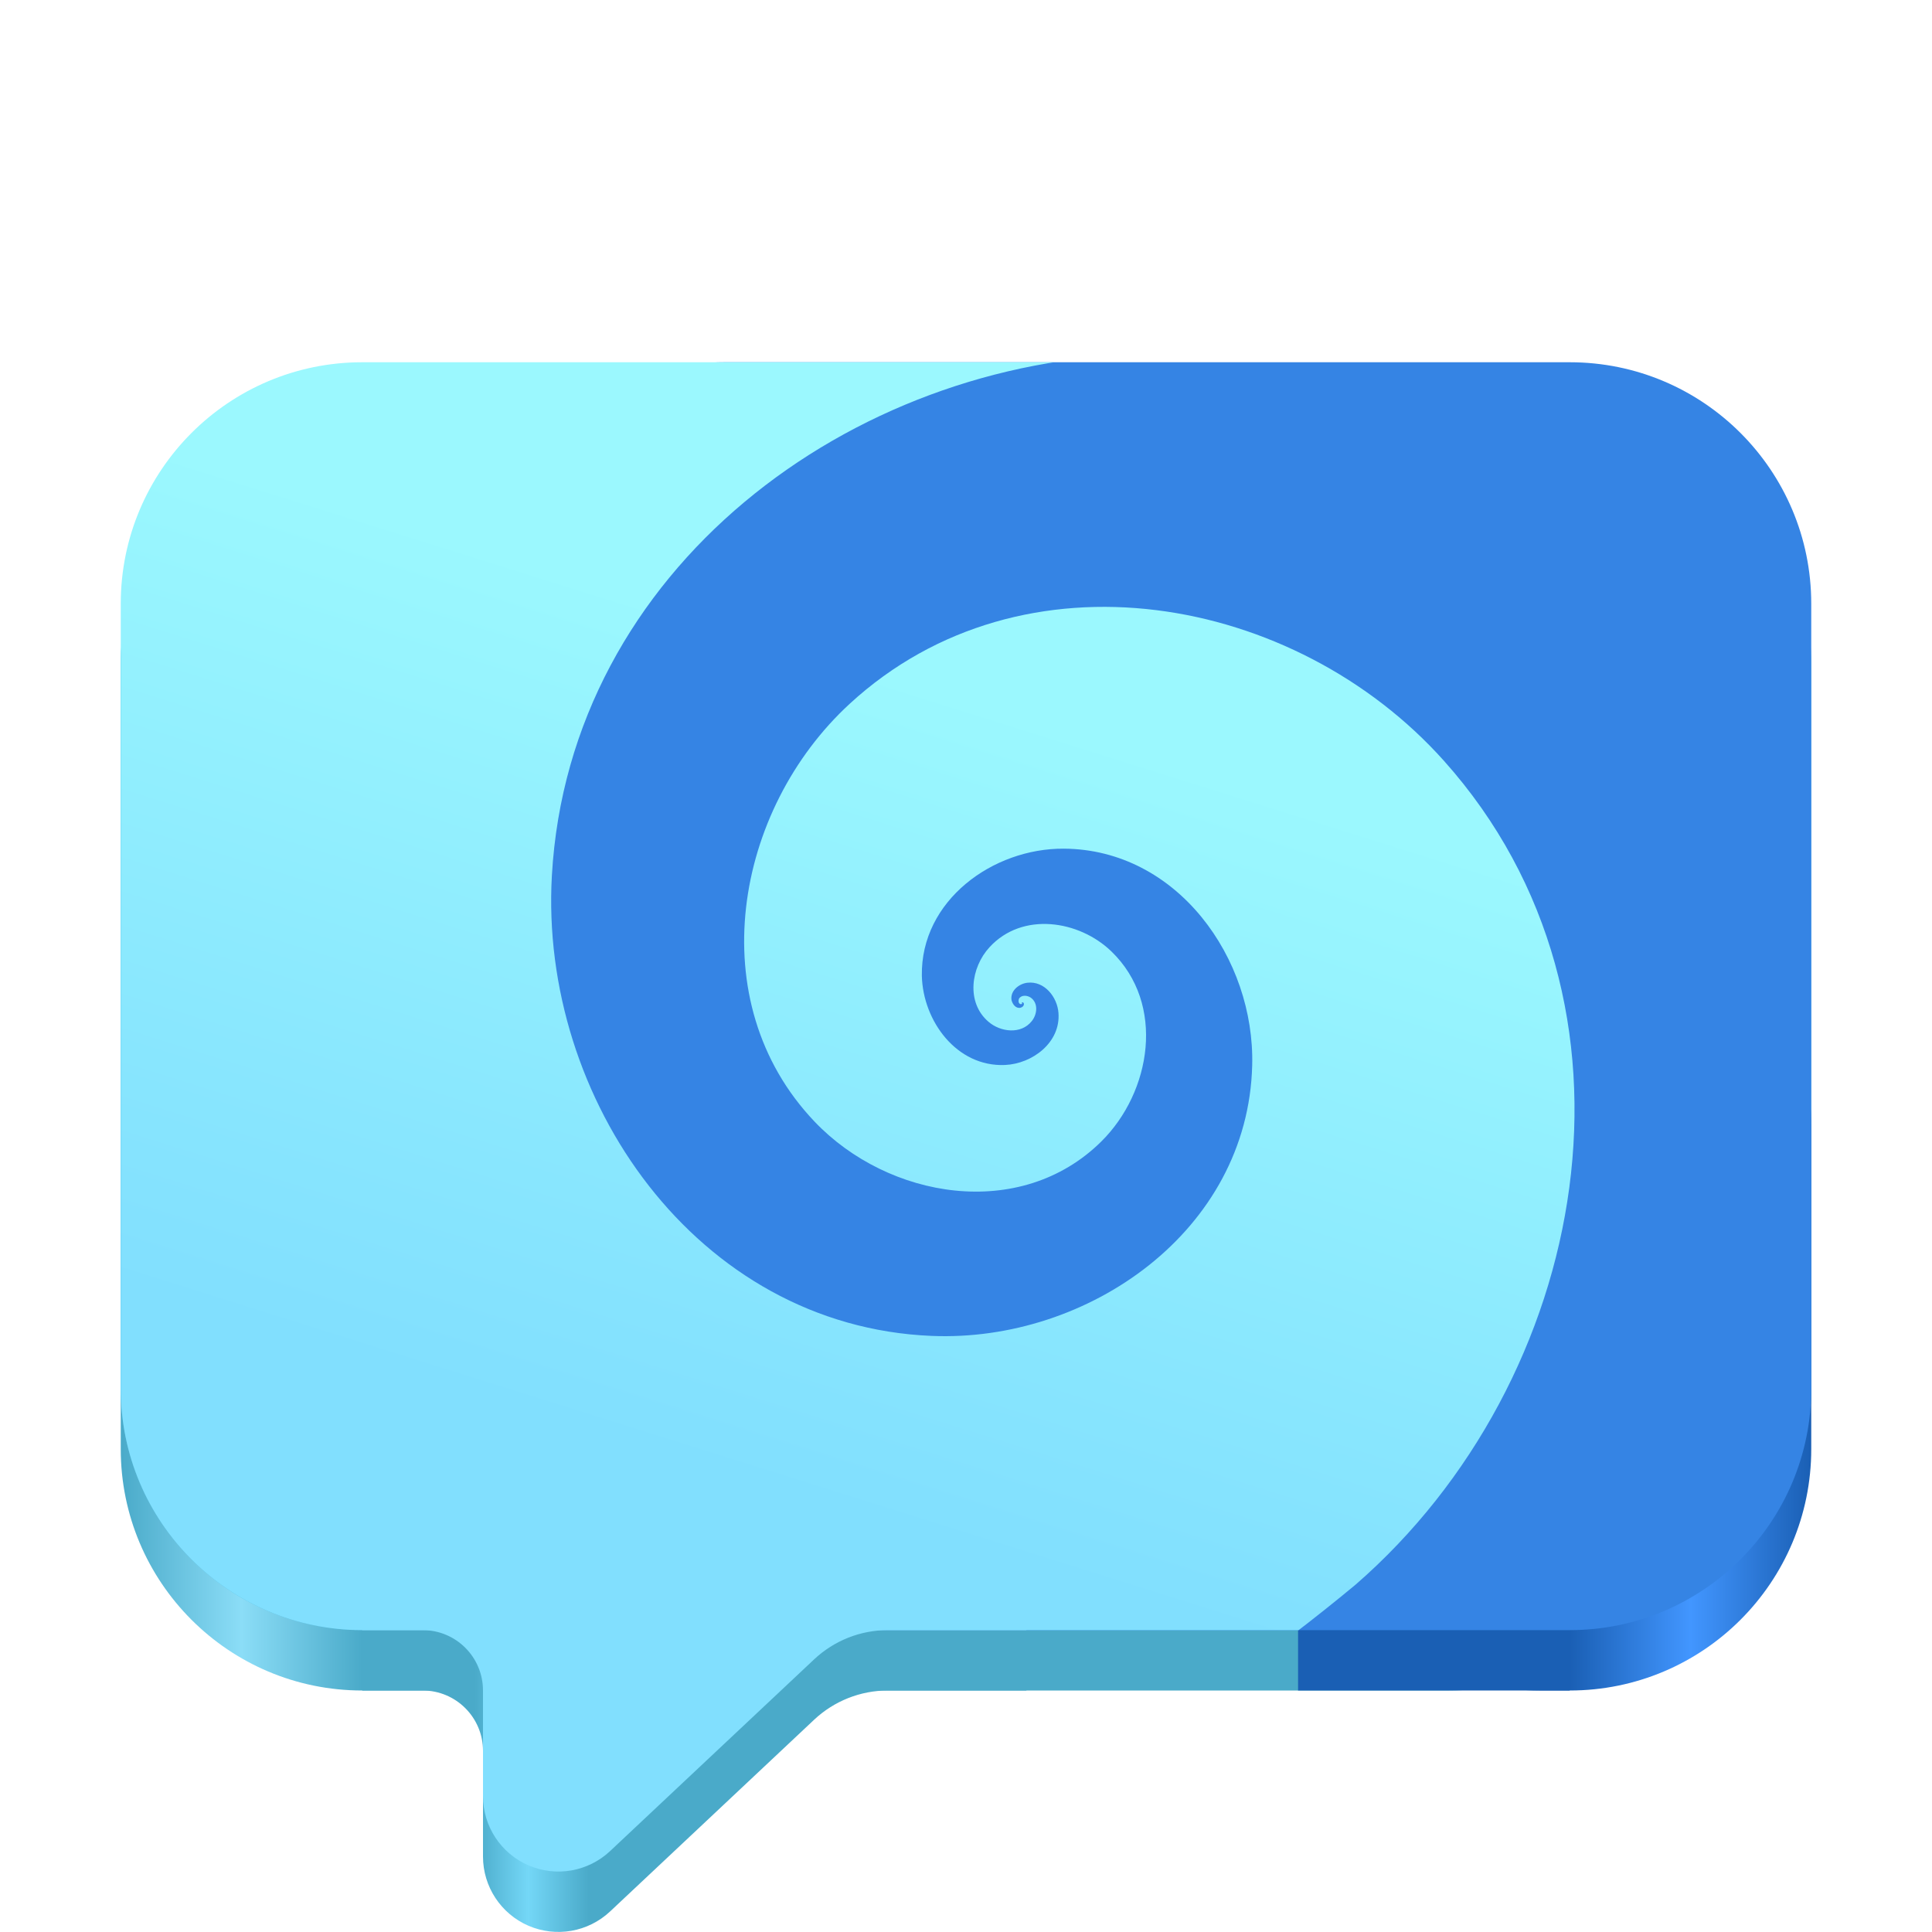
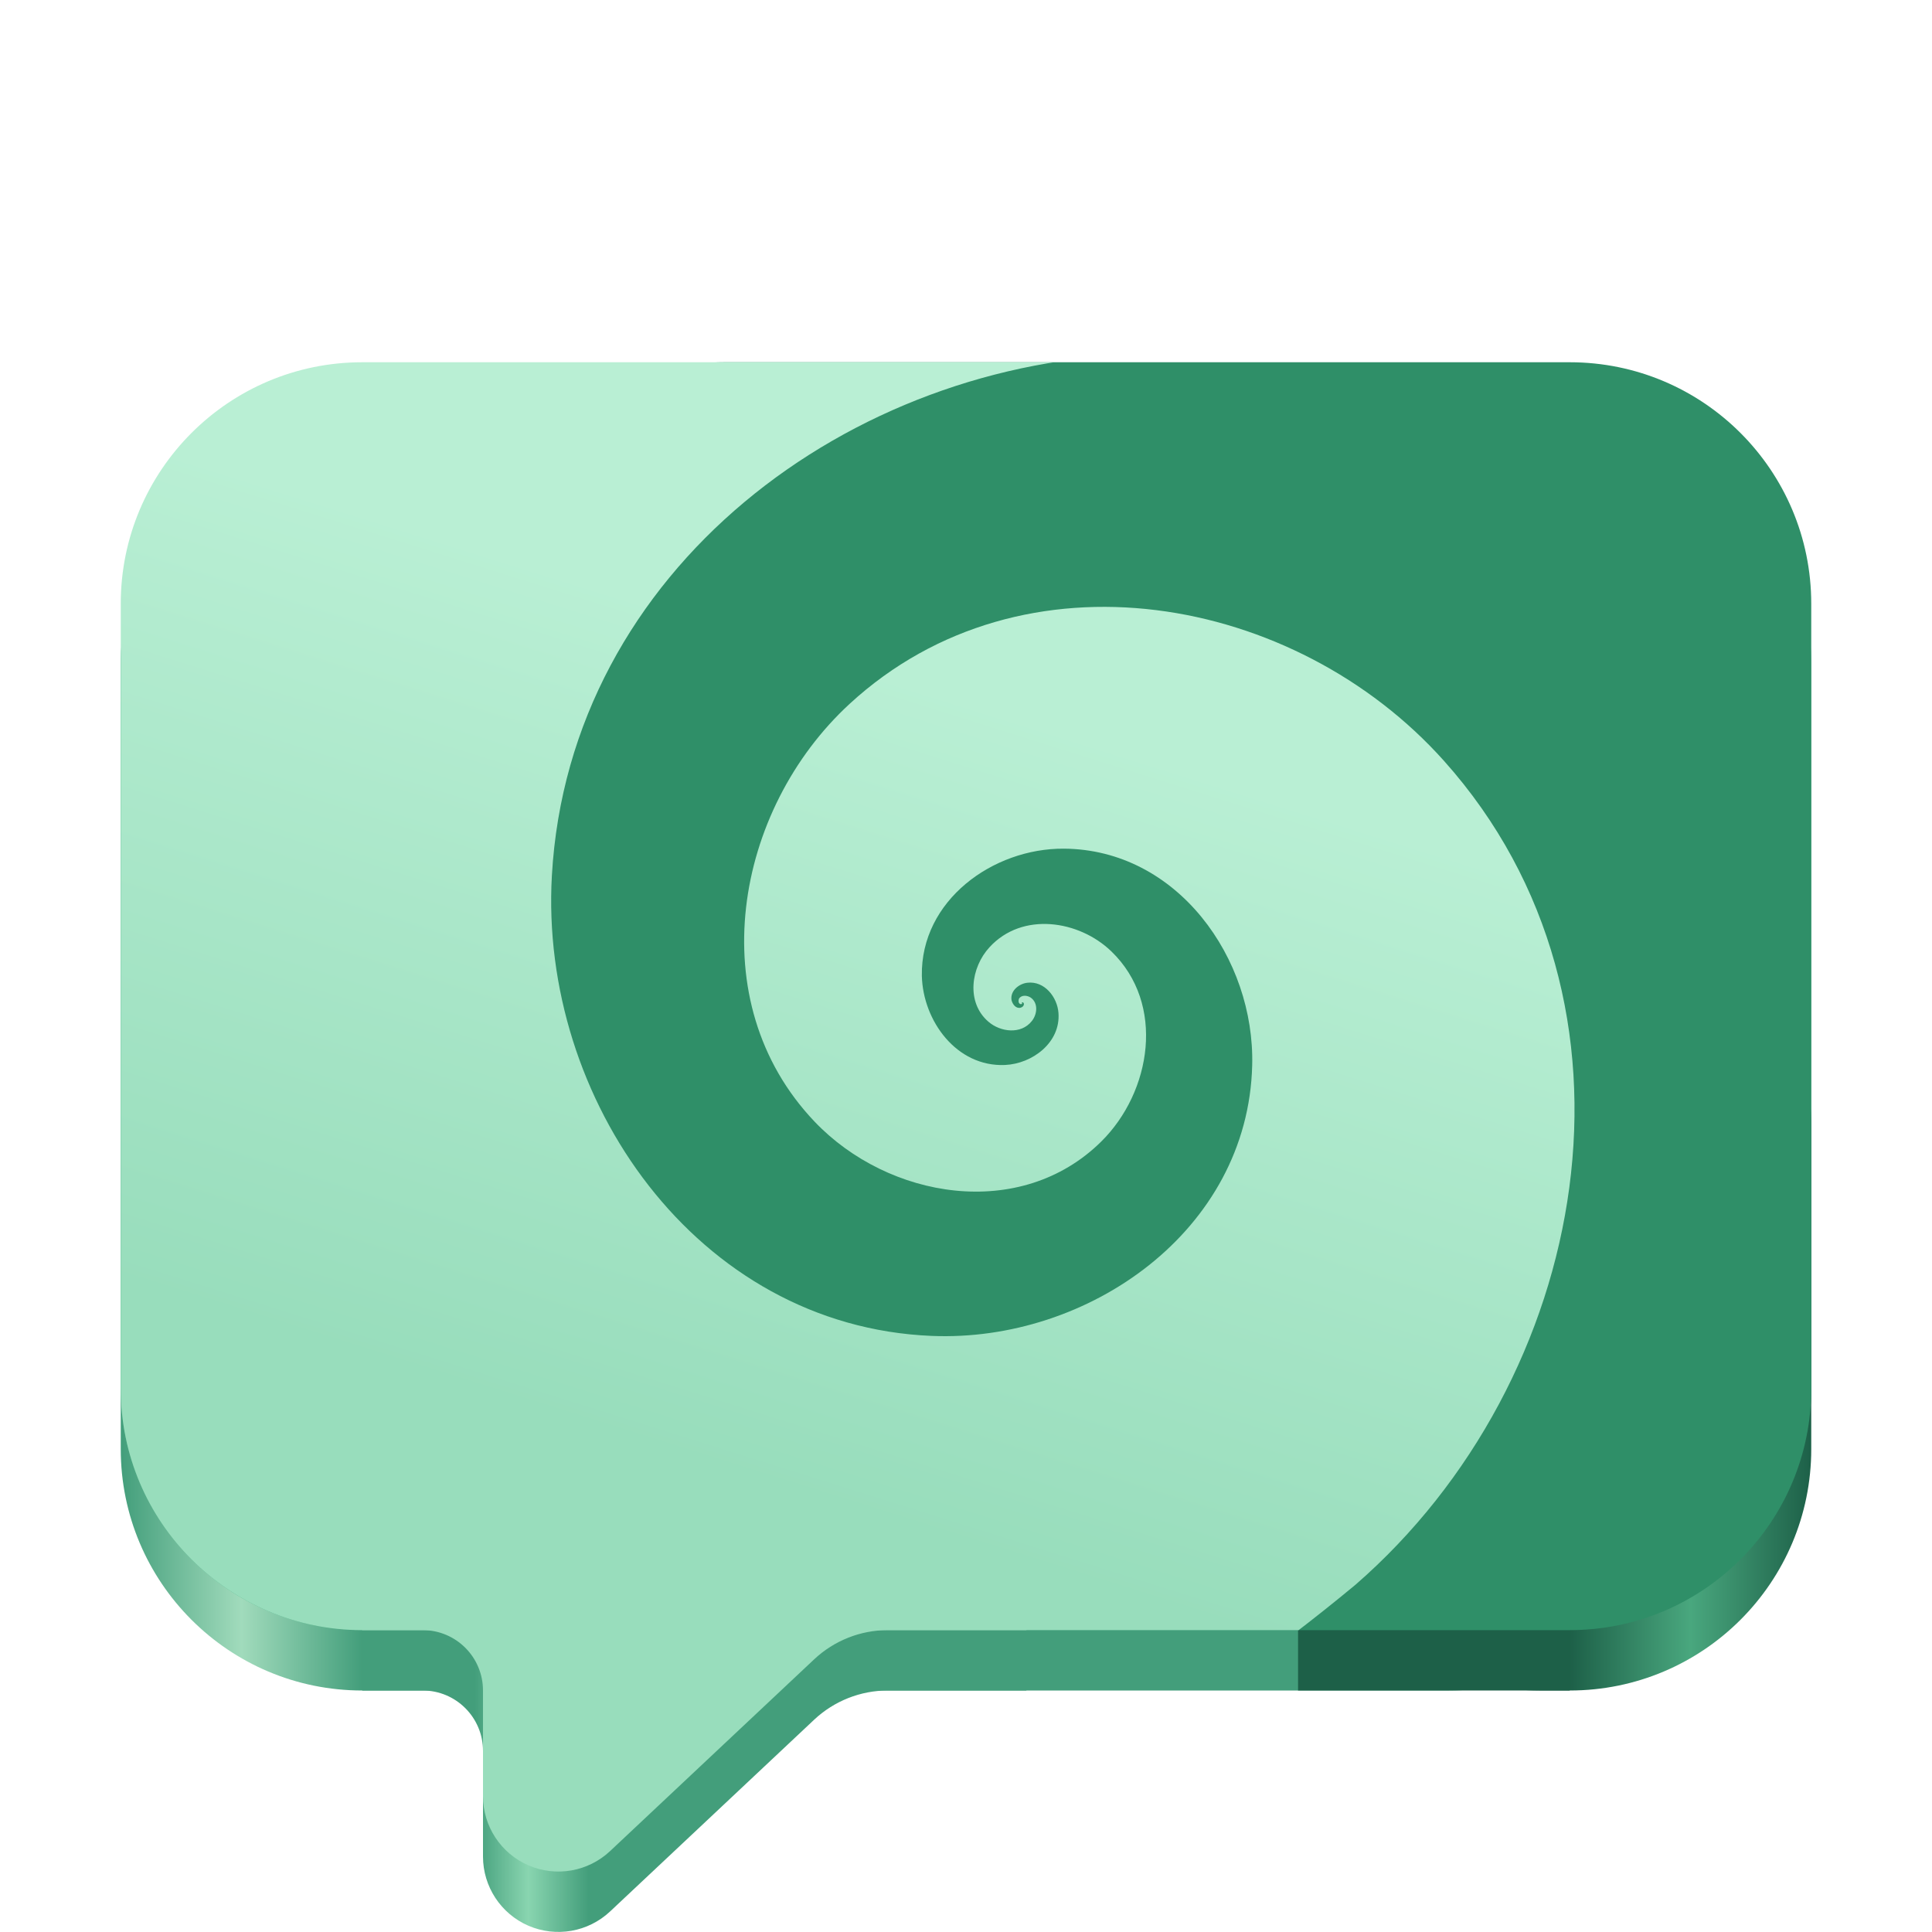
<svg xmlns="http://www.w3.org/2000/svg" height="128px" viewBox="0 0 128 128" width="128px">
  <linearGradient id="a" gradientUnits="userSpaceOnUse" x1="8" x2="58" y1="70" y2="70">
-     <stop offset="0" stop-color="#4aaac9" />
-     <stop offset="0.16" stop-color="#8bddf7" />
-     <stop offset="0.32" stop-color="#4aaac9" />
-     <stop offset="1" stop-color="#4aaac9" />
+     <stop offset="0" stop-color="#439e7b" />
+     <stop offset="0.16" stop-color="#a1dbbc" />
+     <stop offset="0.32" stop-color="#439e7b" />
+     <stop offset="1" stop-color="#439e7b" />
  </linearGradient>
  <linearGradient id="b" gradientUnits="userSpaceOnUse" x1="31.463" x2="39" y1="113.997" y2="113.997">
-     <stop offset="0" stop-color="#4aaac9" />
-     <stop offset="0.469" stop-color="#74d7f7" />
-     <stop offset="1" stop-color="#4aaac9" />
+     <stop offset="0" stop-color="#439e7b" />
+     <stop offset="0.469" stop-color="#89d5b0" />
+     <stop offset="1" stop-color="#439e7b" />
  </linearGradient>
  <linearGradient id="c" gradientUnits="userSpaceOnUse" x1="104" x2="120" y1="84" y2="84">
-     <stop offset="0" stop-color="#1a5fb4" />
-     <stop offset="0.5" stop-color="#4296ff" />
-     <stop offset="1" stop-color="#1a5fb4" />
+     <stop offset="0" stop-color="#1d6048" />
+     <stop offset="0.5" stop-color="#49a77e" />
+     <stop offset="1" stop-color="#1d6048" />
  </linearGradient>
  <clipPath id="d">
    <path d="m 8 24 h 97 v 84 h -97 z m 0 0" />
  </clipPath>
  <clipPath id="e">
    <path d="m 24 24 h 80 c 8.836 0 16 7.164 16 16 v 52 c 0 8.836 -7.164 16 -16 16 h -80 c -8.836 0 -16 -7.164 -16 -16 v -52 c 0 -8.836 7.164 -16 16 -16 z m 0 0" />
  </clipPath>
  <linearGradient id="f" gradientUnits="userSpaceOnUse" x1="55.608" x2="71.784" y1="100" y2="48.533">
-     <stop offset="0" stop-color="#81dffe" />
-     <stop offset="1" stop-color="#9bf8fe" />
+     <stop offset="0" stop-color="#98ddbc" />
+     <stop offset="1" stop-color="#b9efd4" />
  </linearGradient>
  <filter id="g" height="100%" width="100%" x="0%" y="0%">
    <feColorMatrix in="SourceGraphic" type="matrix" values="0 0 0 0 1 0 0 0 0 1 0 0 0 0 1 0 0 0 1 0" />
  </filter>
  <mask id="h">
    <g filter="url(#g)">
      <rect fill-opacity="0.35" height="128" width="128" />
    </g>
  </mask>
  <clipPath id="i">
    <rect height="152" width="192" />
  </clipPath>
  <path d="m 24 28 h 72 c 8.836 0 16 7.164 16 16 v 52 c 0 8.836 -7.164 16 -16 16 h -72 c -8.836 0 -16 -7.164 -16 -16 v -52 c 0 -8.836 7.164 -16 16 -16 z m 0 0" fill="url(#a)" />
-   <path d="m 24 28 h 80 c 8.836 0 16 7.164 16 16 v 48 c 0 8.836 -7.164 16 -16 16 h -80 c -8.836 0 -16 -7.164 -16 -16 v -48 c 0 -8.836 7.164 -16 16 -16 z m 0 0" fill="#53bde0" />
+   <path d="m 24 28 h 80 c 8.836 0 16 7.164 16 16 v 48 c 0 8.836 -7.164 16 -16 16 h -80 c -8.836 0 -16 -7.164 -16 -16 v -48 c 0 -8.836 7.164 -16 16 -16 z m 0 0" fill="#56b58c" />
  <path d="m 24 100 v 12 h 4 c 2.211 0 4 1.789 4 4 v 7 c 0 1.992 1.184 3.793 3.012 4.586 c 1.828 0.789 3.953 0.418 5.406 -0.945 l 13.523 -12.707 c 1.324 -1.242 3.07 -1.934 4.883 -1.934 h 9.176 v -12 z m 0 0" fill="url(#b)" fill-rule="evenodd" />
  <path d="m 102 58.566 h 2 c 8.836 0 16 7.164 16 16 v 21.434 c 0 8.836 -7.164 16 -16 16 h -2 c -8.836 0 -16 -7.164 -16 -16 v -21.434 c 0 -8.836 7.164 -16 16 -16 z m 0 0" fill="url(#c)" />
-   <path d="m 86 87 h 18 v 25 h -18 z m 0 0" fill="#1a5fb4" />
-   <path d="m 48 24 h 56 c 8.836 0 16 7.164 16 16 v 52 c 0 8.836 -7.164 16 -16 16 h -56 c -8.836 0 -16 -7.164 -16 -16 v -52 c 0 -8.836 7.164 -16 16 -16 z m 0 0" fill="#3584e4" />
+   <path d="m 86 87 h 18 v 25 h -18 z m 0 0" fill="#1d6048" />
+   <path d="m 48 24 h 56 c 8.836 0 16 7.164 16 16 v 52 c 0 8.836 -7.164 16 -16 16 h -56 c -8.836 0 -16 -7.164 -16 -16 v -52 c 0 -8.836 7.164 -16 16 -16 z m 0 0" fill="#2f8f68" />
  <g clip-path="url(#d)">
    <g clip-path="url(#e)">
      <path d="m 78.805 16.023 l 0.527 2.461 c -1.207 -0.082 -2.418 4.965 -3.621 4.988 c -19.336 0.371 -38.004 14.23 -39.148 34.547 c -0.836 14.762 9.57 29.84 25.156 30.488 c 10.371 0.434 20.969 -6.957 21.242 -17.926 c 0.18 -7.078 -4.953 -14.312 -12.488 -14.355 c -4.684 -0.027 -9.484 3.426 -9.398 8.43 c 0.074 2.98 2.301 6.043 5.512 5.902 c 1.812 -0.082 3.691 -1.488 3.539 -3.453 c -0.078 -1.043 -0.922 -2.129 -2.062 -1.996 c -0.562 0.066 -1.148 0.539 -1.047 1.156 c 0.07 0.273 0.285 0.57 0.598 0.5 c 0.121 -0.031 0.25 -0.145 0.215 -0.281 c 0 -0.043 -0.07 -0.094 -0.113 -0.074 c 0 0.004 -0.07 0.023 0 0.035 v 0.008 v -0.004 v 0.035 c 0 0.051 -0.094 0.051 -0.137 0.031 c -0.121 -0.066 -0.113 -0.242 -0.07 -0.348 c 0.164 -0.266 0.543 -0.23 0.777 -0.074 c 0.52 0.367 0.43 1.117 0.07 1.559 c -0.711 0.898 -2.074 0.727 -2.867 0.043 c -1.5 -1.281 -1.168 -3.602 0.07 -4.941 c 2.168 -2.367 5.93 -1.793 8.074 0.281 c 3.602 3.477 2.652 9.309 -0.676 12.598 c -5.359 5.293 -14.109 3.801 -18.992 -1.324 c -7.57 -7.953 -5.305 -20.664 2.336 -27.688 c 11.48 -10.551 29.508 -7.242 39.363 3.785 c 14.414 16.121 9.688 41.066 -5.855 54.582 c -11.121 9.227 -22.246 15.43 -32.949 19.438 c -13.059 75.445 -75.23 6.836 -81.039 -4.195 l 0.285 -105.055 z m 0 0" fill="url(#f)" />
    </g>
  </g>
-   <path d="m 24 106 v 2 h 4 c 2.211 0 4 1.789 4 4 v 7 c 0 1.992 1.184 3.793 3.012 4.586 c 1.828 0.789 3.953 0.418 5.406 -0.945 l 13.523 -12.707 c 1.324 -1.242 3.07 -1.934 4.883 -1.934 h 9.176 v -2 z m 0 0" fill="#81dffe" fill-rule="evenodd" />
+   <path d="m 24 106 v 2 h 4 c 2.211 0 4 1.789 4 4 v 7 c 0 1.992 1.184 3.793 3.012 4.586 c 1.828 0.789 3.953 0.418 5.406 -0.945 l 13.523 -12.707 c 1.324 -1.242 3.07 -1.934 4.883 -1.934 h 9.176 v -2 z m 0 0" fill="#98ddbc" fill-rule="evenodd" />
  <g clip-path="url(#i)" mask="url(#h)" transform="matrix(1 0 0 1 -8 -16)">
    <path d="m 173 17 h 8 c 1.656 0 3 1.344 3 3 v 7 c 0 1.656 -1.344 3 -3 3 h -8 c -1.656 0 -3 -1.344 -3 -3 v -7 c 0 -1.656 1.344 -3 3 -3 z m 0 0" fill="#241f31" />
  </g>
</svg>
